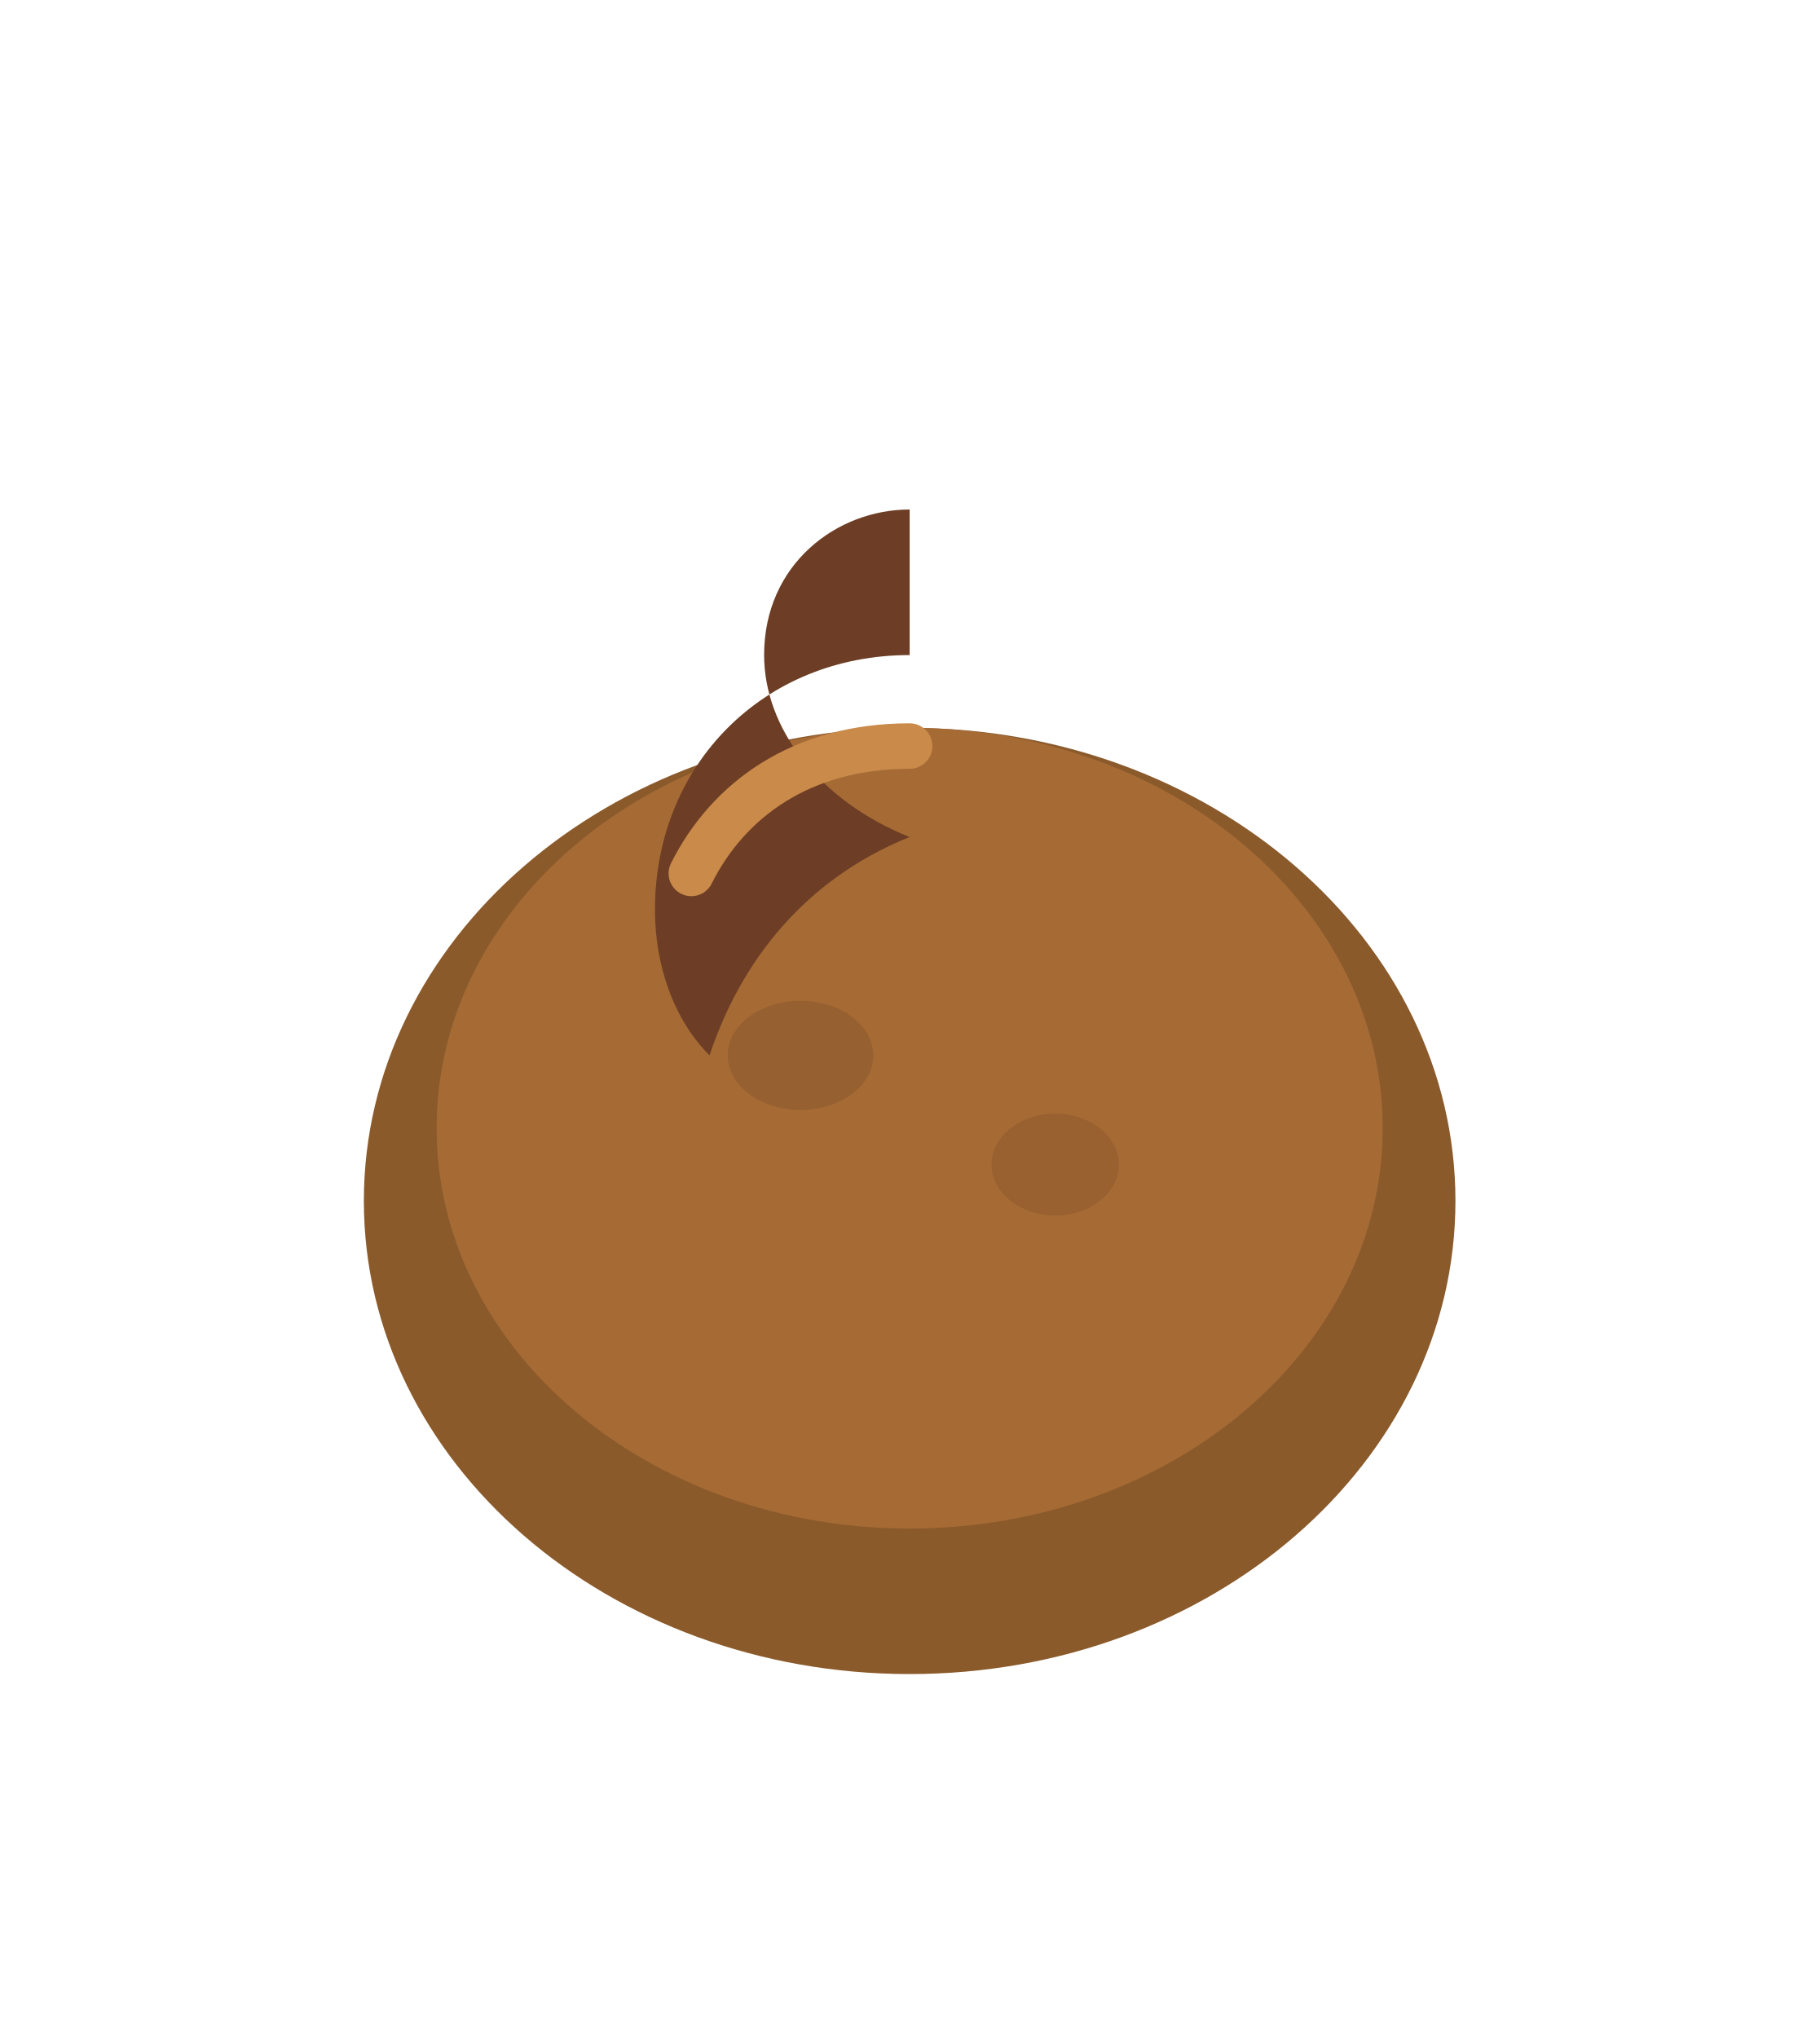
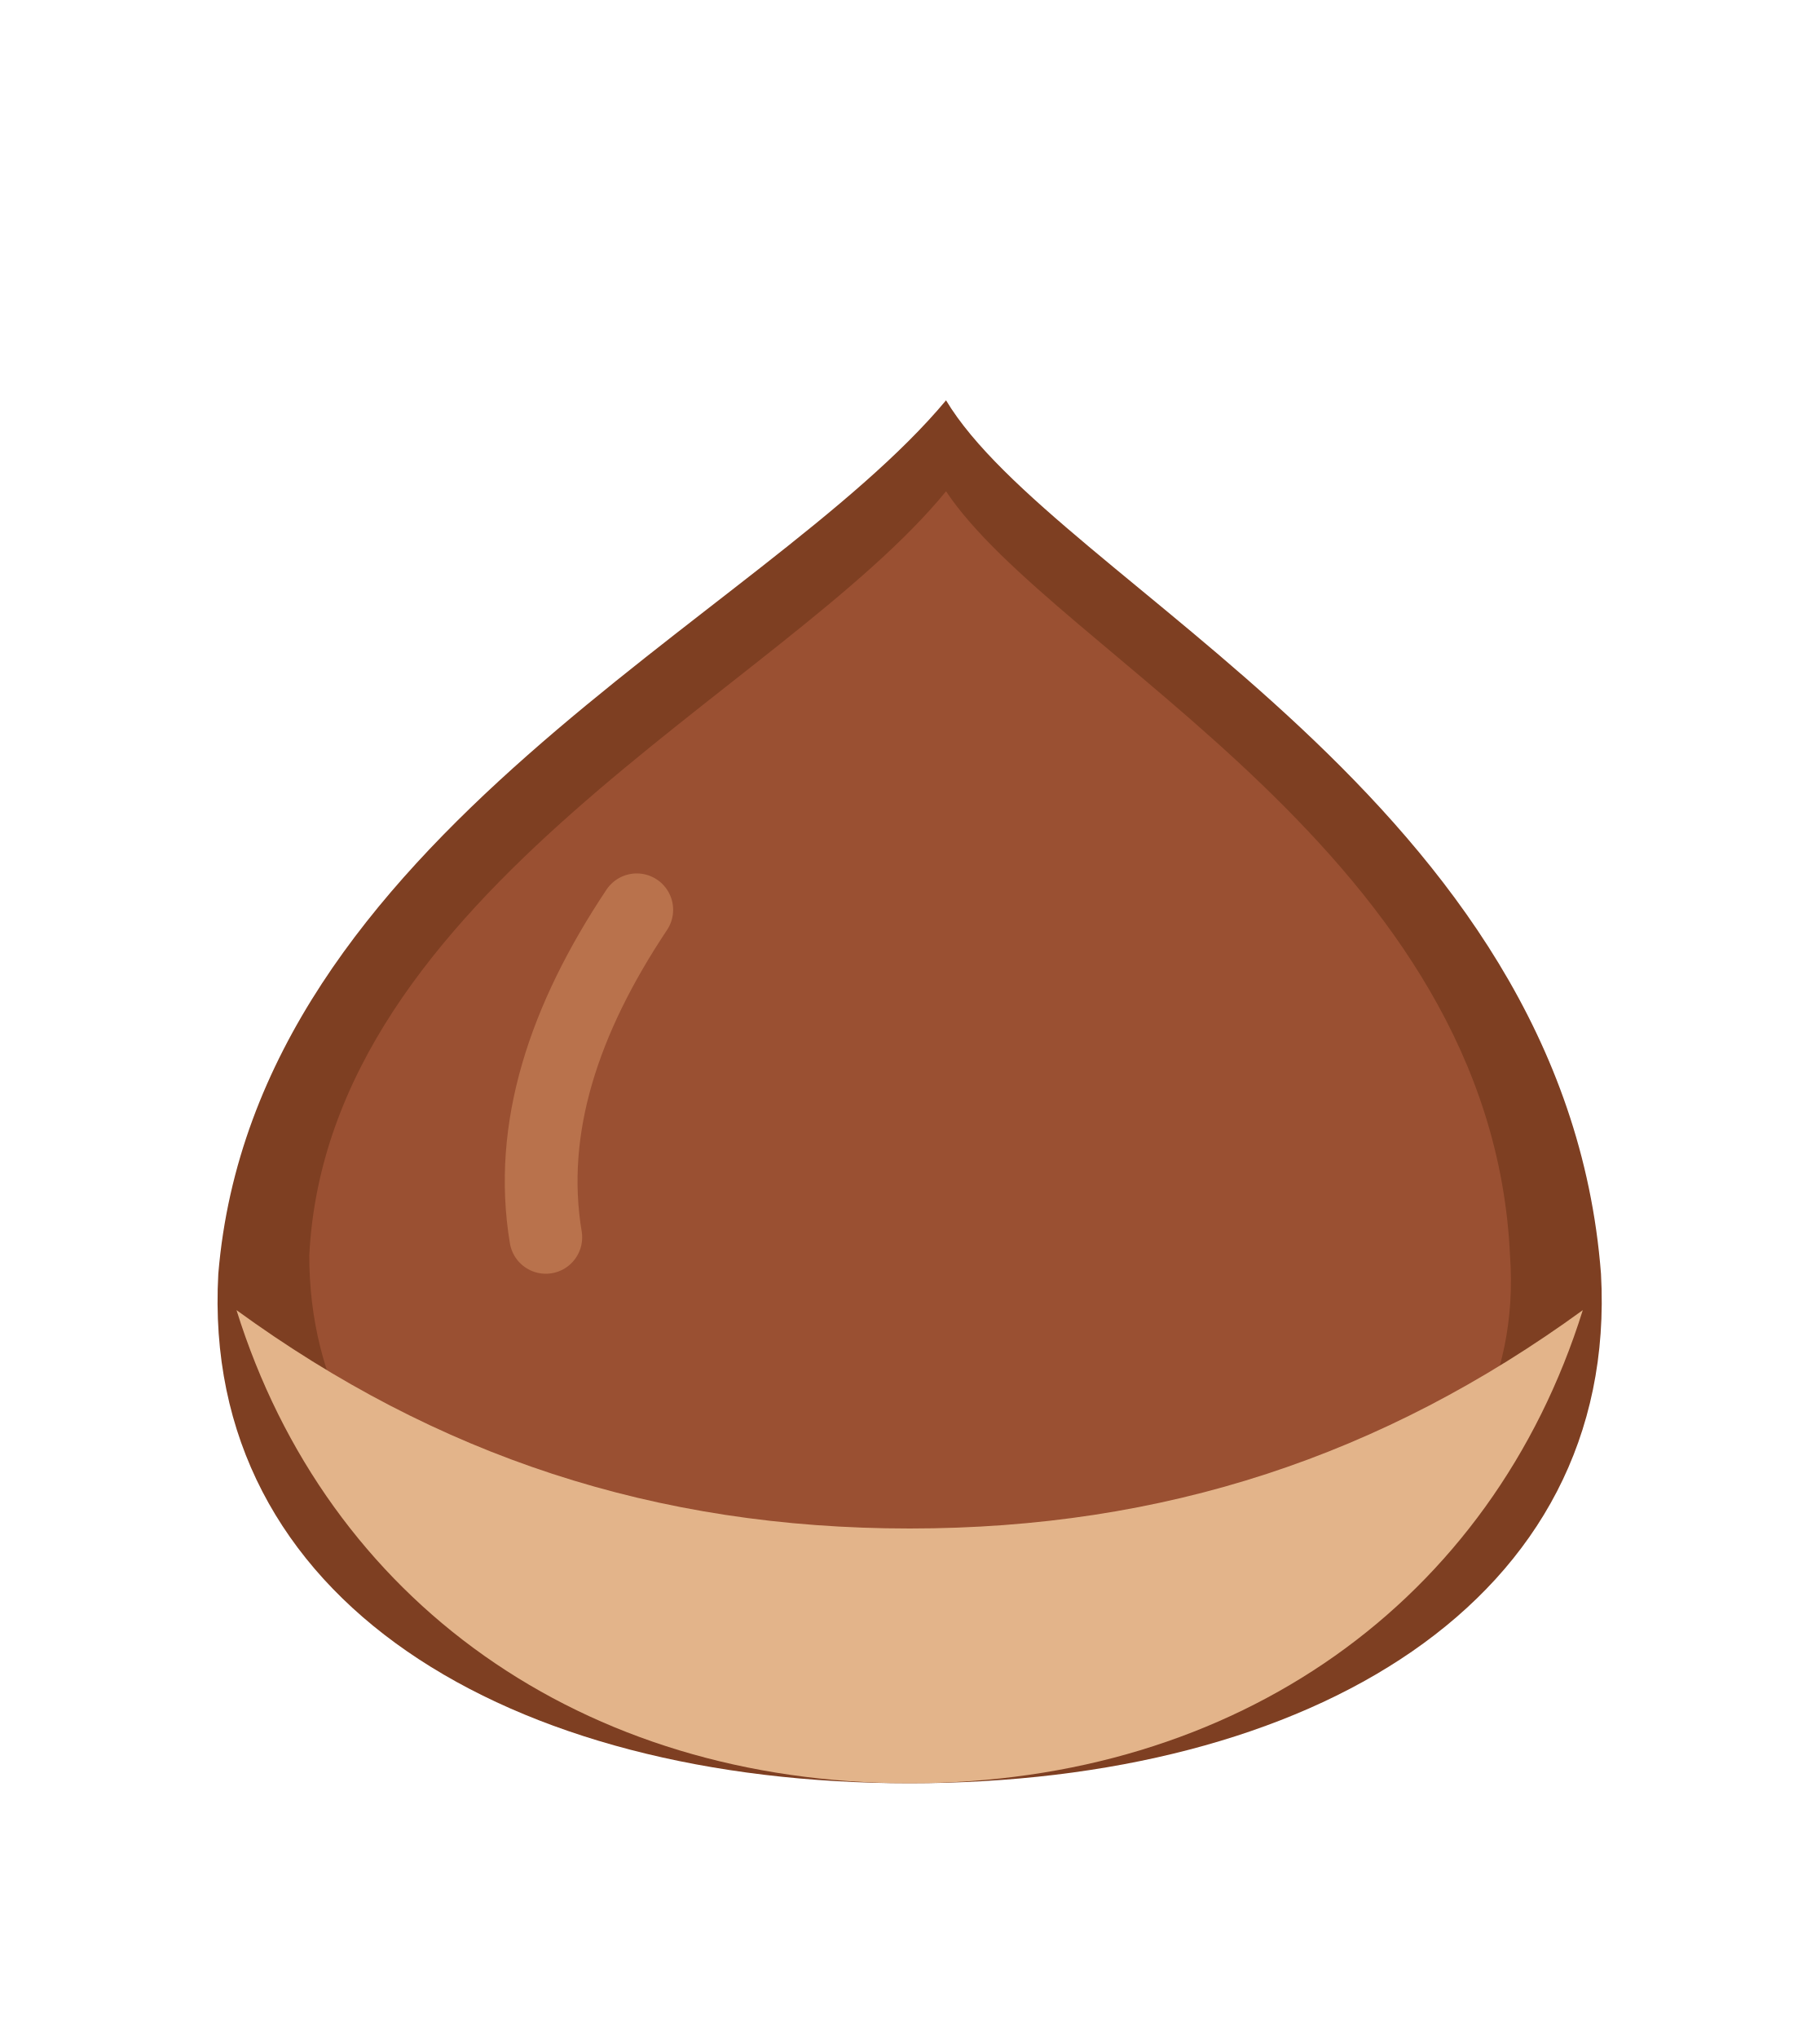
<svg xmlns="http://www.w3.org/2000/svg" viewBox="0 0 100 112">
-   <ellipse cx="50" cy="66" rx="30" ry="26" fill="#8b5a2b" />
-   <ellipse cx="50" cy="62" rx="26" ry="22" fill="#a66b35" />
-   <path d="M50 36c-8 0-14 6-14 14 0 3 1 6 3 8 2-6 6-10 11-12-5-2-8-6-8-10 0-5 4-8 8-8z" fill="#6d3e25" />
-   <path d="M38 48c2-4 6-7 12-7" fill="none" stroke="#c98a4a" stroke-width="2.5" stroke-linecap="round" />
-   <ellipse cx="44" cy="58" rx="4" ry="3" fill="#7a4a24" opacity="0.35" />
-   <ellipse cx="58" cy="64" rx="3.5" ry="2.8" fill="#7a4a24" opacity="0.3" />
+   <path d="M52 22 C58 32 86 44 88 70 C89 88 72 98 50 98 C28 98 11 88 12 70 C14 46 42 34 52 22 Z" fill="#7e3f22" />
+   <path d="M52 27 C58 36 82 47 83 69 C84 83 70 92 50 92 C30 92 17 83 17 69 C18 49 43 38 52 27 Z" fill="#9a5032" />
+   <path d="M13 72 C18 88 32 98 50 98 C68 98 82 88 87 72 C76 80 64 84 50 84 C36 84 24 80 13 72 Z" fill="#e3b48a" />
+   <path d="M35 50 C31 56 29 62 30 68" fill="none" stroke="#c07a52" stroke-width="4" stroke-linecap="round" opacity="0.8" />
</svg>
